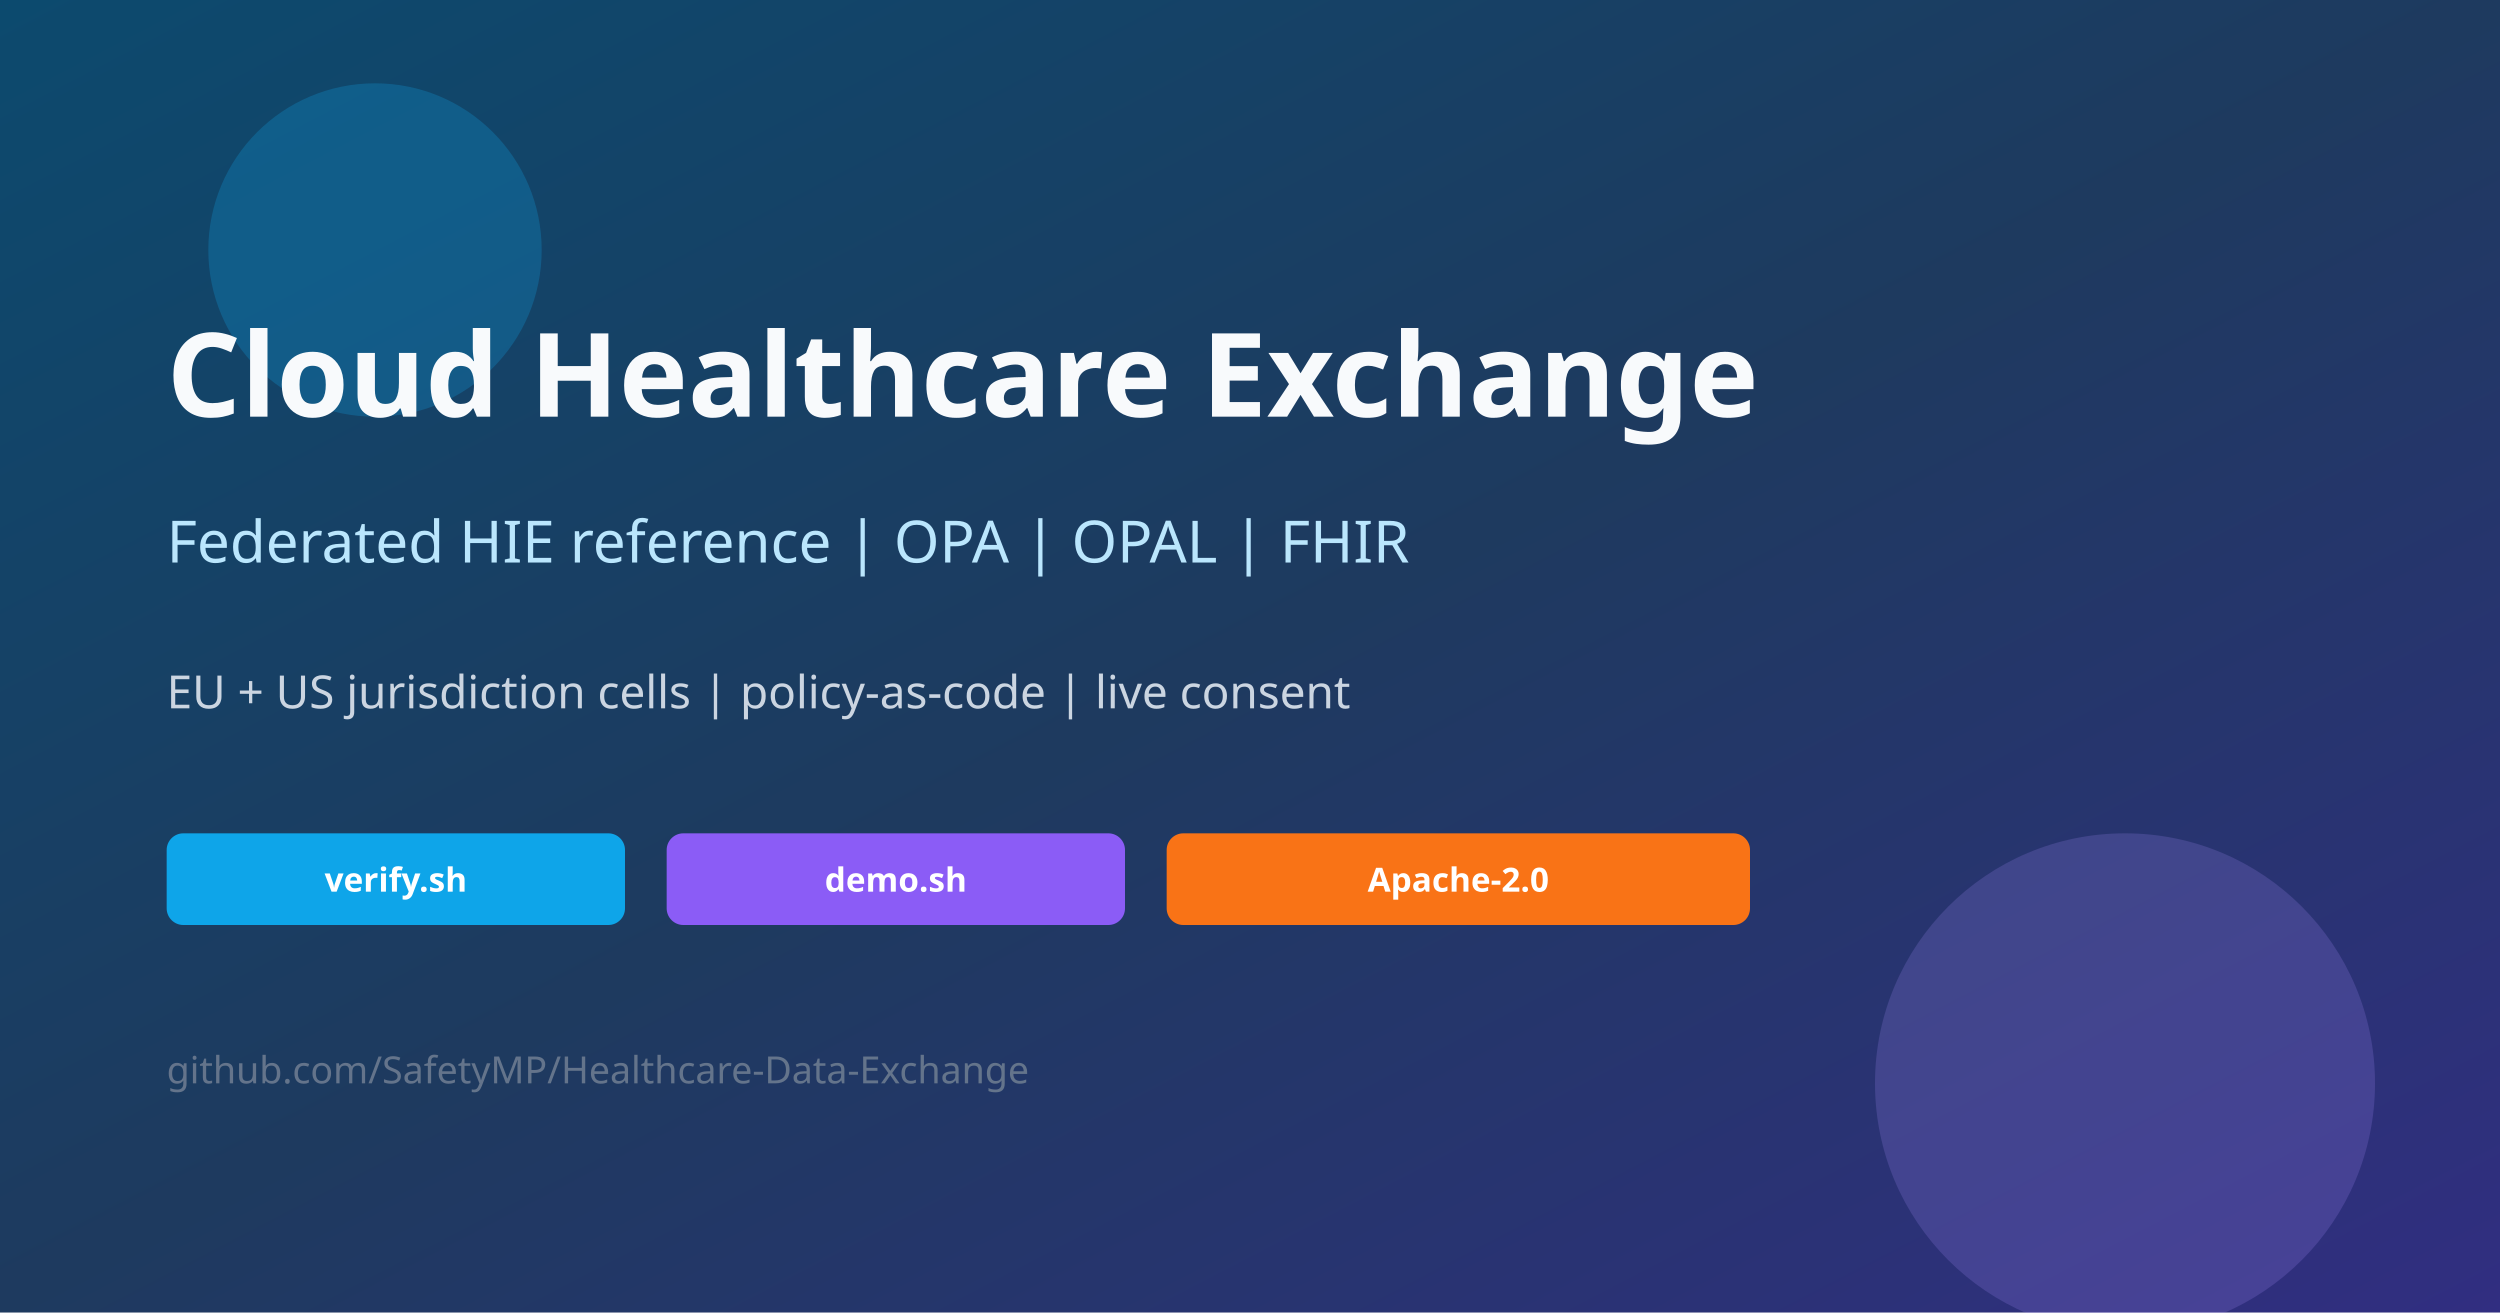
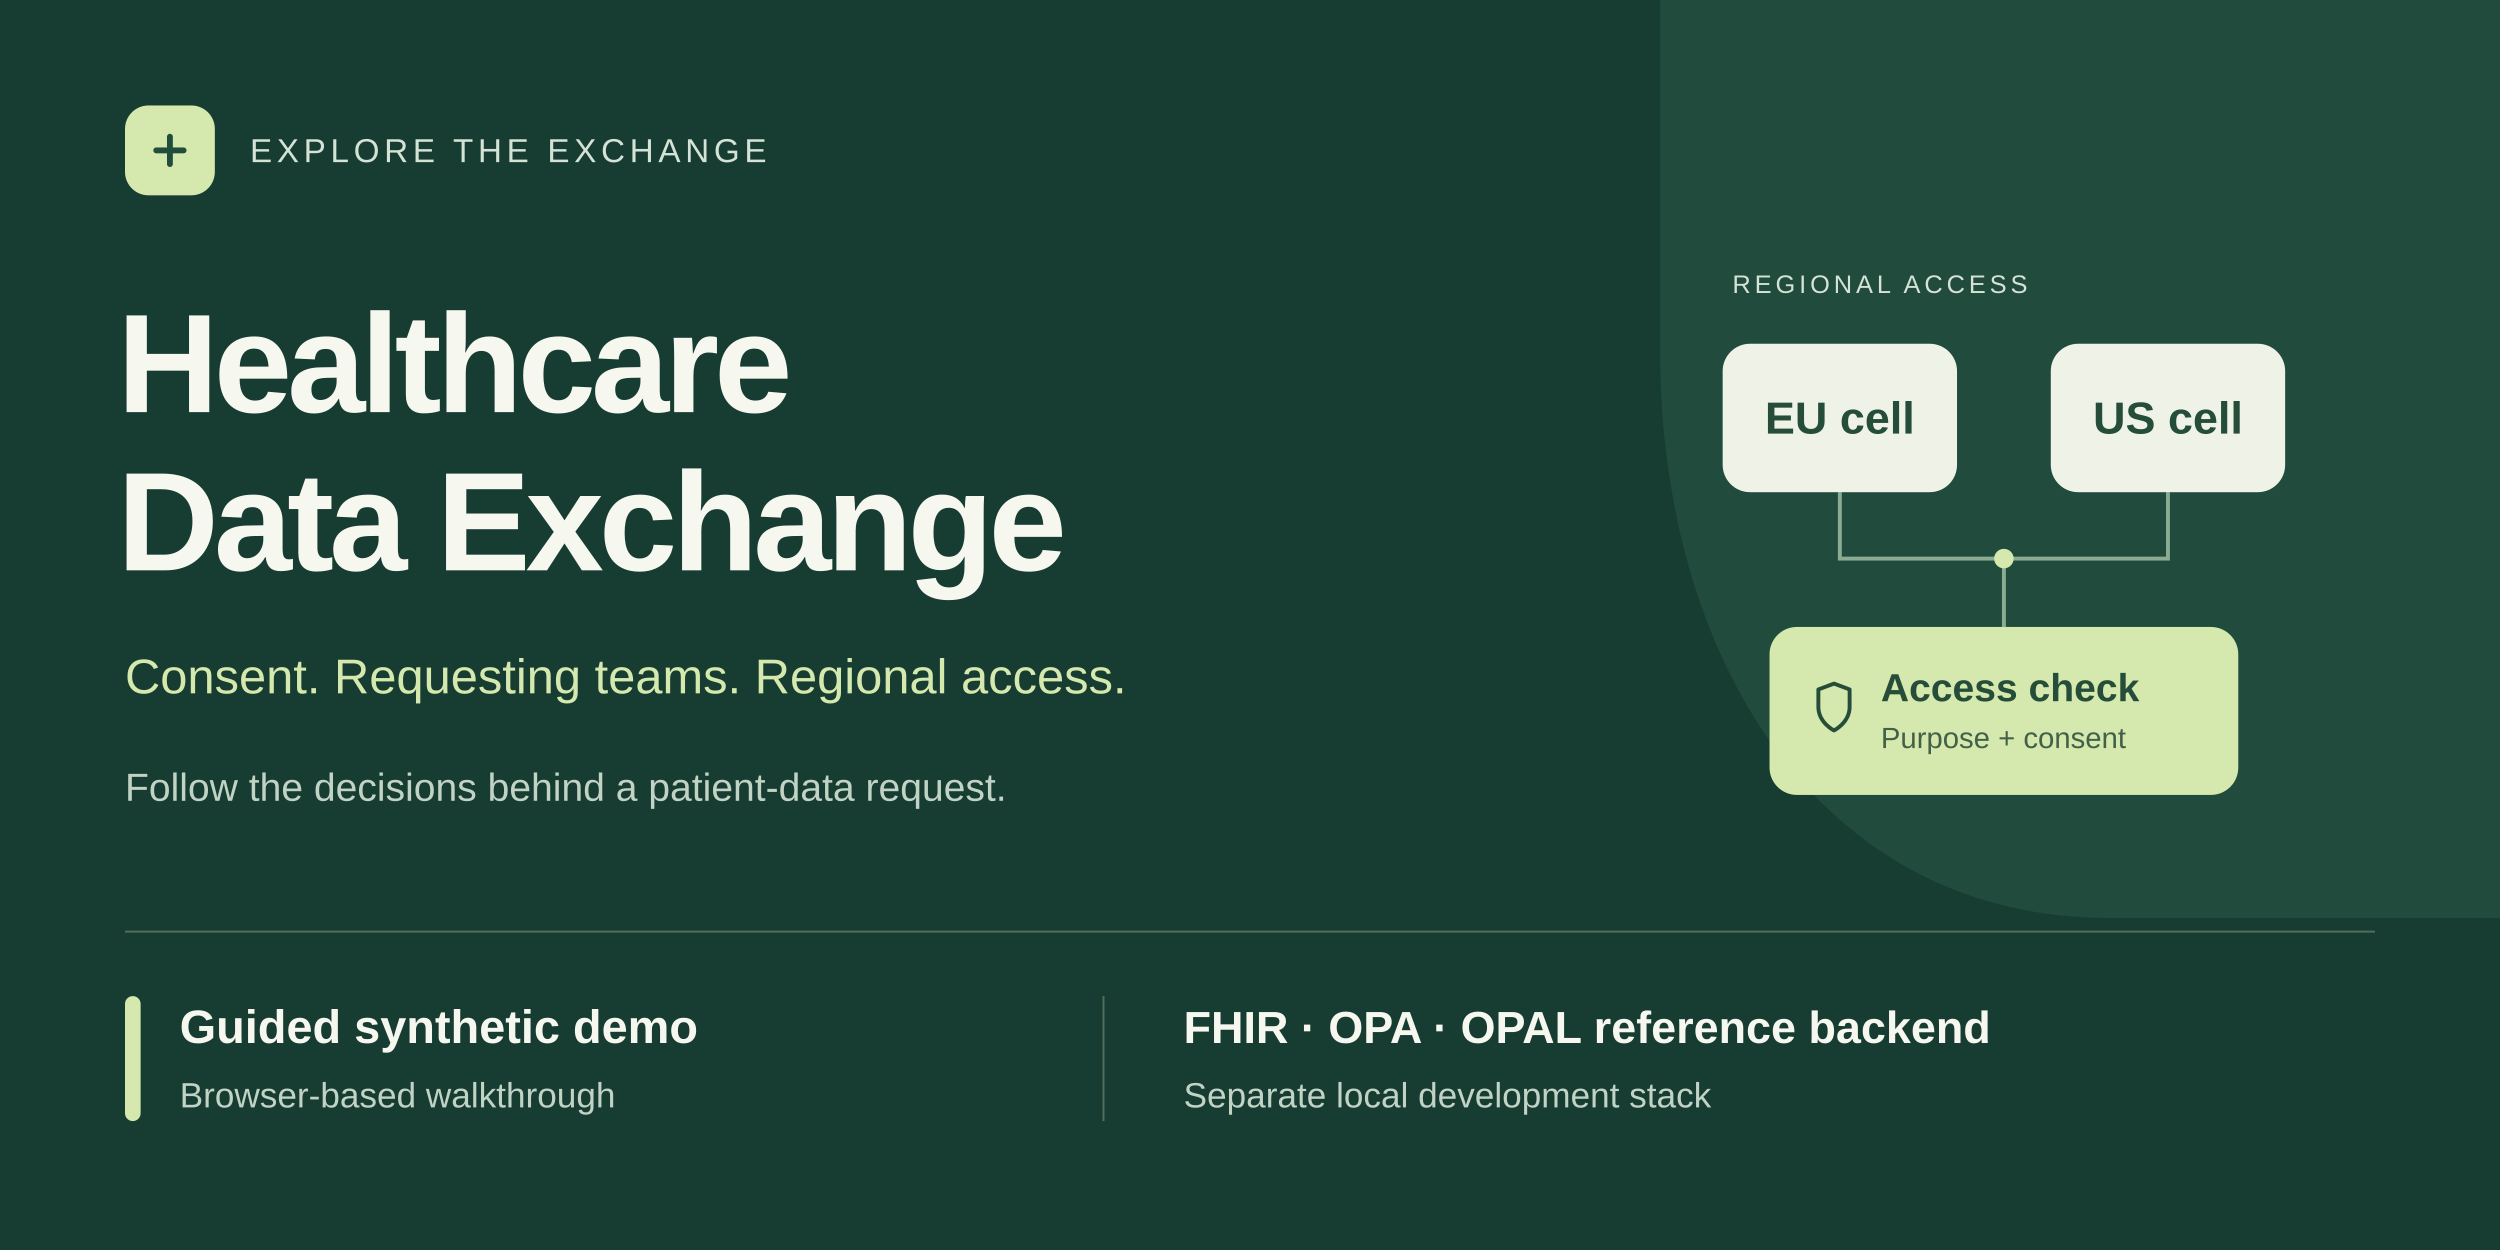
- <svg xmlns="http://www.w3.org/2000/svg" viewBox="0 0 1200 630" role="img" aria-labelledby="title">
-   <defs>
-     <linearGradient id="g" x1="0%" y1="0%" x2="100%" y2="100%">
-       <stop offset="0%" stop-color="#0c4a6e" />
-       <stop offset="50%" stop-color="#1e3a5f" />
-       <stop offset="100%" stop-color="#312e81" />
-     </linearGradient>
-   </defs>
-   <rect width="1200" height="630" fill="url(#g)" />
-   <circle cx="180" cy="120" r="80" fill="#0ea5e9" opacity="0.25" />
-   <circle cx="1020" cy="520" r="120" fill="#a78bfa" opacity="0.2" />
-   <text x="80" y="200" fill="#f8fafc" font-family="system-ui,Segoe UI,sans-serif" font-size="56" font-weight="800">Cloud Healthcare Exchange</text>
-   <text x="80" y="270" fill="#bae6fd" font-family="system-ui,sans-serif" font-size="28">Federated HIE reference | OPA | OPAL | FHIR</text>
-   <text x="80" y="340" fill="#cbd5e1" font-family="system-ui,sans-serif" font-size="22">EU + US jurisdiction cells | policy-as-code | live consent</text>
-   <rect x="80" y="400" width="220" height="44" rx="8" fill="#0ea5e9" />
-   <text x="190" y="428" text-anchor="middle" fill="#fff" font-family="system-ui,sans-serif" font-size="16" font-weight="600">verify.sh</text>
-   <rect x="320" y="400" width="220" height="44" rx="8" fill="#8b5cf6" />
-   <text x="430" y="428" text-anchor="middle" fill="#fff" font-family="system-ui,sans-serif" font-size="16" font-weight="600">demo.sh</text>
-   <rect x="560" y="400" width="280" height="44" rx="8" fill="#f97316" />
-   <text x="700" y="428" text-anchor="middle" fill="#fff" font-family="system-ui,sans-serif" font-size="16" font-weight="600">Apache-2.0</text>
-   <text x="80" y="520" fill="#64748b" font-family="system-ui,sans-serif" font-size="18">github.com/SafetyMP/Healthcare-Data-Exchange</text>
+ <svg xmlns="http://www.w3.org/2000/svg" width="1280" height="640" viewBox="0 0 1280 640" role="img" aria-labelledby="title description">
+   <rect width="1280" height="640" fill="#173c32" />
+   <path d="M850 0H1280V470H1080C930 470 850 335 850 180Z" fill="#214b3d" />
+   <g font-family="Arial, Helvetica, sans-serif">
+     <rect x="64" y="54" width="46" height="46" rx="12" fill="#d5e8ad" />
+     <path d="M80 77h14M87 70v14" stroke="#214d3b" stroke-width="3" stroke-linecap="round" />
+     <text x="128" y="83" fill="#d5e3d6" font-size="17" letter-spacing="2.4">EXPLORE THE EXCHANGE</text>
+     <text x="60" y="211" fill="#f6f7ef" font-size="72" font-weight="700" letter-spacing="-2.5">Healthcare</text>
+     <text x="60" y="292" fill="#f6f7ef" font-size="72" font-weight="700" letter-spacing="-2.5">Data Exchange</text>
+     <text x="64" y="355" fill="#d5e8ad" font-size="25">Consent. Requesting teams. Regional access.</text>
+     <text x="64" y="410" fill="#c0d3c5" font-size="20">Follow the decisions behind a patient-data request.</text>
+     <text x="887" y="150" fill="#d5e3d6" font-size="13" letter-spacing="2">REGIONAL ACCESS</text>
+     <path d="M942 252v34h168v-34M1026 286v35" fill="none" stroke="#8bab92" stroke-width="2" />
+     <rect x="882" y="176" width="120" height="76" rx="14" fill="#eff3e7" />
+     <rect x="1050" y="176" width="120" height="76" rx="14" fill="#eff3e7" />
+     <text x="942" y="222" text-anchor="middle" fill="#254d39" font-size="23" font-weight="700">EU cell</text>
+     <text x="1110" y="222" text-anchor="middle" fill="#254d39" font-size="23" font-weight="700">US cell</text>
+     <circle cx="1026" cy="286" r="5" fill="#d5e8ad" />
+     <rect x="906" y="321" width="240" height="86" rx="14" fill="#d5e8ad" />
+     <path d="M931 353l8-3 8 3v9c0 8-8 12-8 12s-8-4-8-12Z" fill="none" stroke="#254d39" stroke-width="2" stroke-linejoin="round" />
+     <text x="963" y="359" fill="#254d39" font-size="20" font-weight="700">Access check</text>
+     <text x="963" y="383" fill="#426148" font-size="15">Purpose + consent</text>
+     <path d="M64 477H1216" stroke="#50705b" />
+     <rect x="64" y="510" width="8" height="64" rx="4" fill="#d5e8ad" />
+     <text x="92" y="534" fill="#f6f7ef" font-size="24" font-weight="700">Guided synthetic demo</text>
+     <text x="92" y="567" fill="#c0d3c5" font-size="18">Browser-based walkthrough</text>
+     <path d="M565 510v64" stroke="#50705b" />
+     <text x="606" y="534" fill="#f6f7ef" font-size="23" font-weight="700">FHIR · OPA · OPAL reference backend</text>
+     <text x="606" y="567" fill="#c0d3c5" font-size="18">Separate local development stack</text>
+   </g>
</svg>
